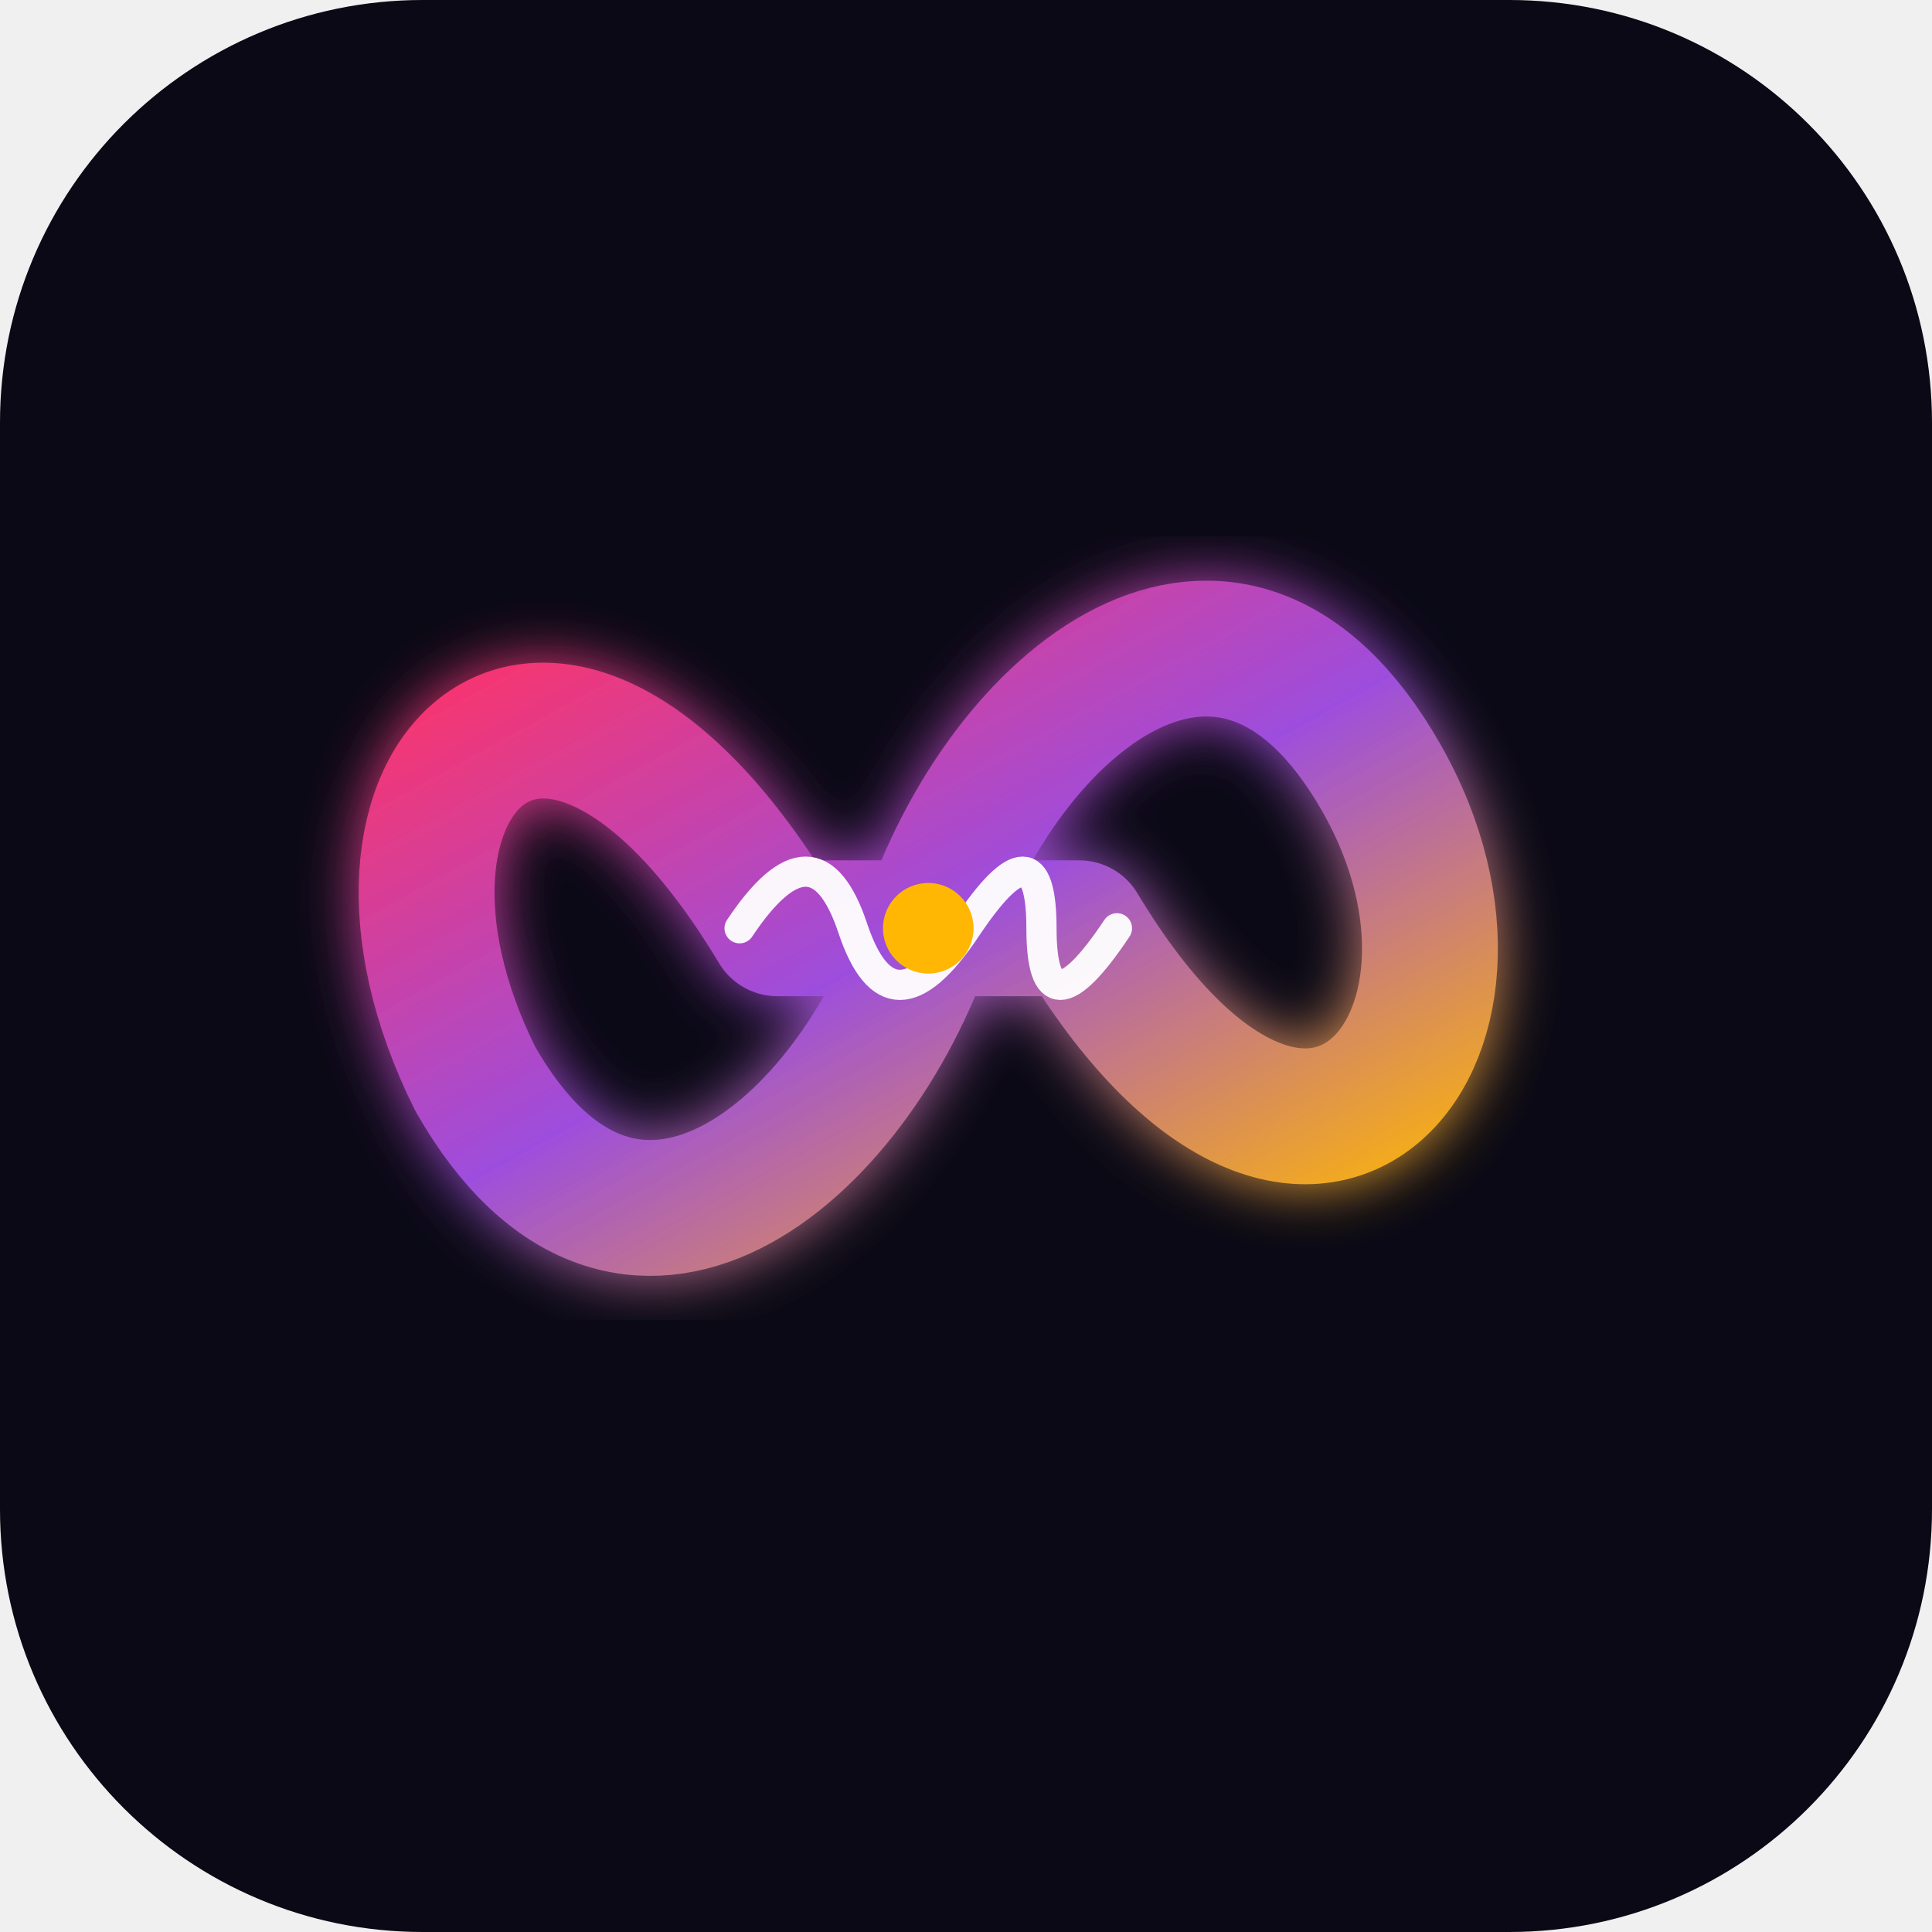
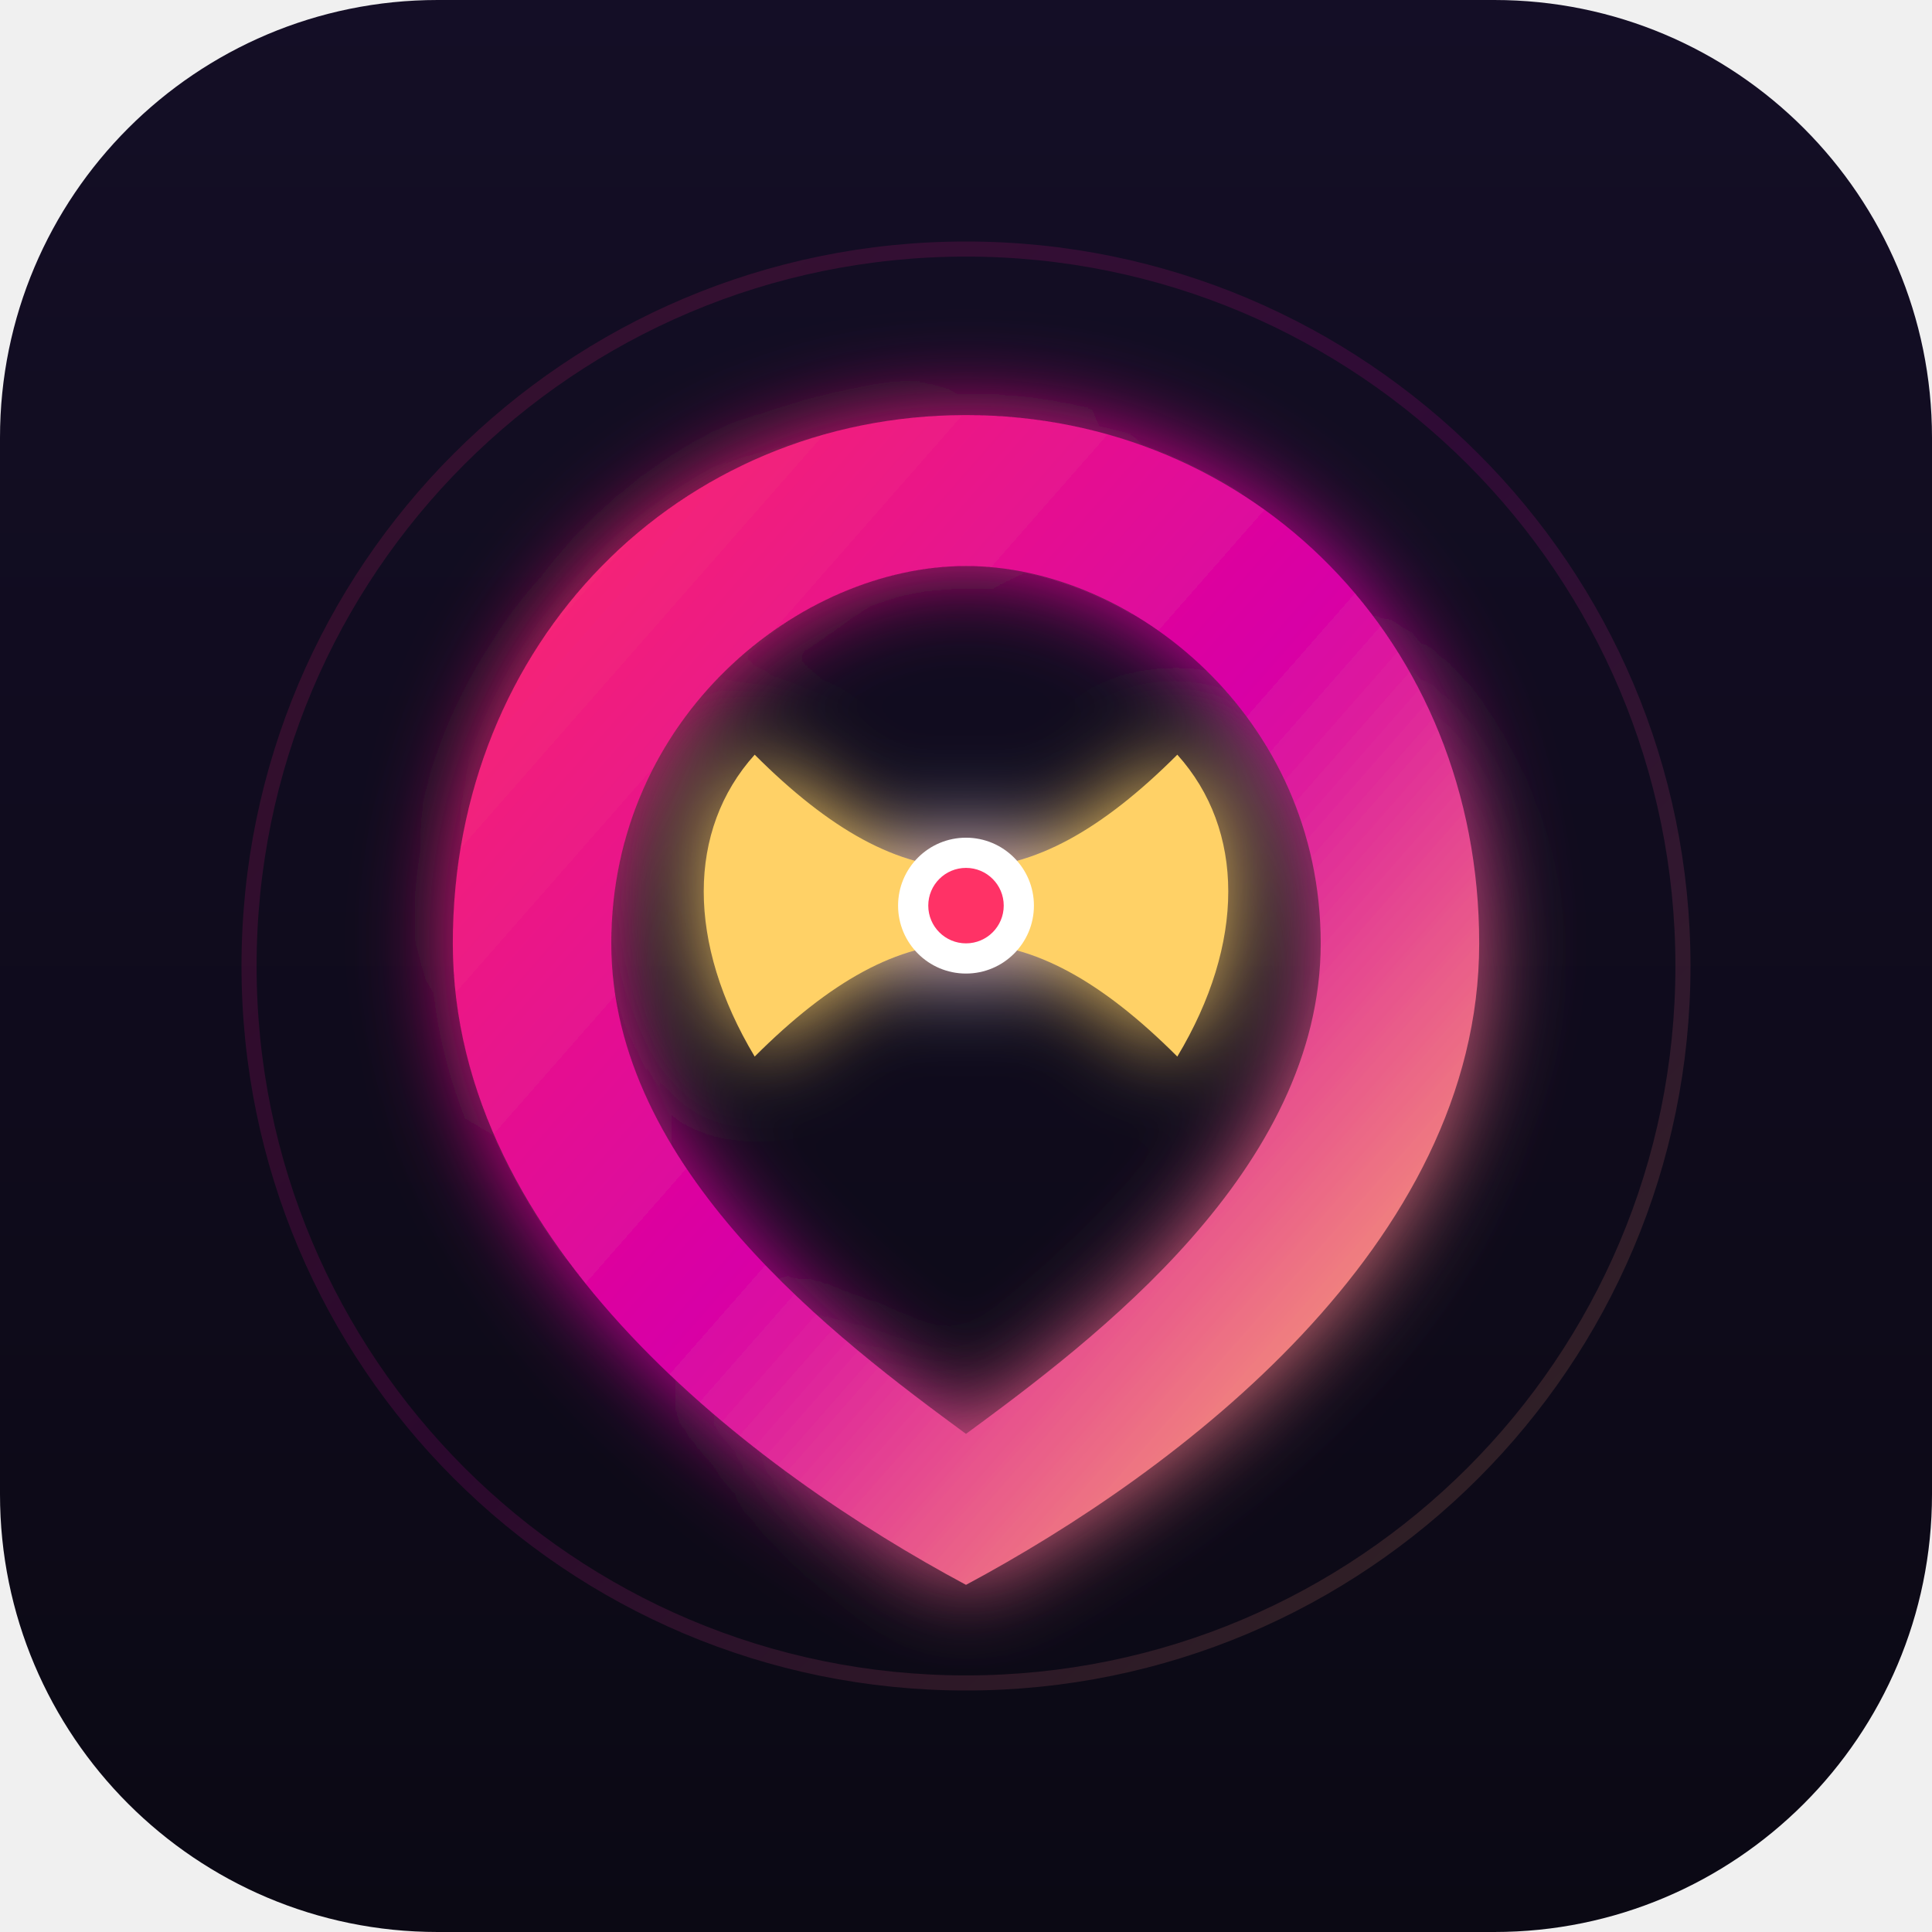
<svg xmlns="http://www.w3.org/2000/svg" viewBox="0 0 512 512" width="512" height="512">
  <defs>
-     <linearGradient id="symGlow" x1="0%" y1="0%" x2="100%" y2="100%">
+     <linearGradient id="emberGradient" x1="0%" y1="0%" x2="100%" y2="100%">
      <stop offset="0%" stop-color="#FF3366" />
-       <stop offset="50%" stop-color="#9D4EDD" />
-       <stop offset="100%" stop-color="#FFB703" />
+       <stop offset="50%" stop-color="#D800A6" />
+       <stop offset="100%" stop-color="#FFD166" />
    </linearGradient>
-     <filter id="glowSym" x="-20%" y="-20%" width="140%" height="140%">
-       <feGaussianBlur stdDeviation="8" result="blur" />
+     <linearGradient id="bgGradient" x1="0%" y1="0%" x2="0%" y2="100%">
+       <stop offset="0%" stop-color="#140E26" />
+       <stop offset="100%" stop-color="#0B0914" />
+     </linearGradient>
+     <filter id="glow" x="-20%" y="-20%" width="140%" height="140%">
+       <feGaussianBlur stdDeviation="12" result="blur" />
      <feComposite in="SourceGraphic" in2="blur" operator="over" />
    </filter>
  </defs>
-   <rect width="100%" height="100%" fill="#0A0915" rx="112" />
-   <g transform="translate(66, 66)">
-     <path d="M 140 180 C 80 80, 20 140, 60 220 C 100 290, 160 240, 180 180 C 200 120, 260 70, 300 140 C 340 210, 280 280, 220 180 Z" fill="none" stroke="url(#symGlow)" stroke-width="36" stroke-linecap="round" stroke-linejoin="round" filter="url(#glowSym)" />
-     <path d="M 130 180 Q 150 150 160 180 T 190 180 T 210 180 T 230 180" fill="none" stroke="#FFFFFF" stroke-width="8" stroke-linecap="round" opacity="0.95" />
-     <circle cx="180" cy="180" r="12" fill="#FFB703" />
+   <rect width="512" height="512" fill="url(#bgGradient)" rx="116" />
+   <circle cx="256" cy="256" r="190" fill="none" stroke="url(#emberGradient)" stroke-width="4" opacity="0.15" />
+   <g filter="url(#glow)">
+     <path d="M 256 110 C 180 110, 120 170, 120 250 C 120 330, 200 390, 256 420 C 312 390, 392 330, 392 250 C 392 170, 332 110, 256 110 Z M 256 150 C 300 150, 350 190, 350 250 C 350 310, 290 355, 256 380 C 222 355, 162 310, 162 250 C 162 190, 212 150, 256 150 Z" fill="url(#emberGradient)" />
+     <path d="M 200 200 C 240 240, 272 240, 312 200 C 330 220, 330 250, 312 280 C 272 240, 240 240, 200 280 C 182 250, 182 220, 200 200 Z" fill="#FFD166" />
+     <circle cx="256" cy="240" r="18" fill="#FFFFFF" />
+     <circle cx="256" cy="240" r="10" fill="#FF3366" />
  </g>
</svg>
